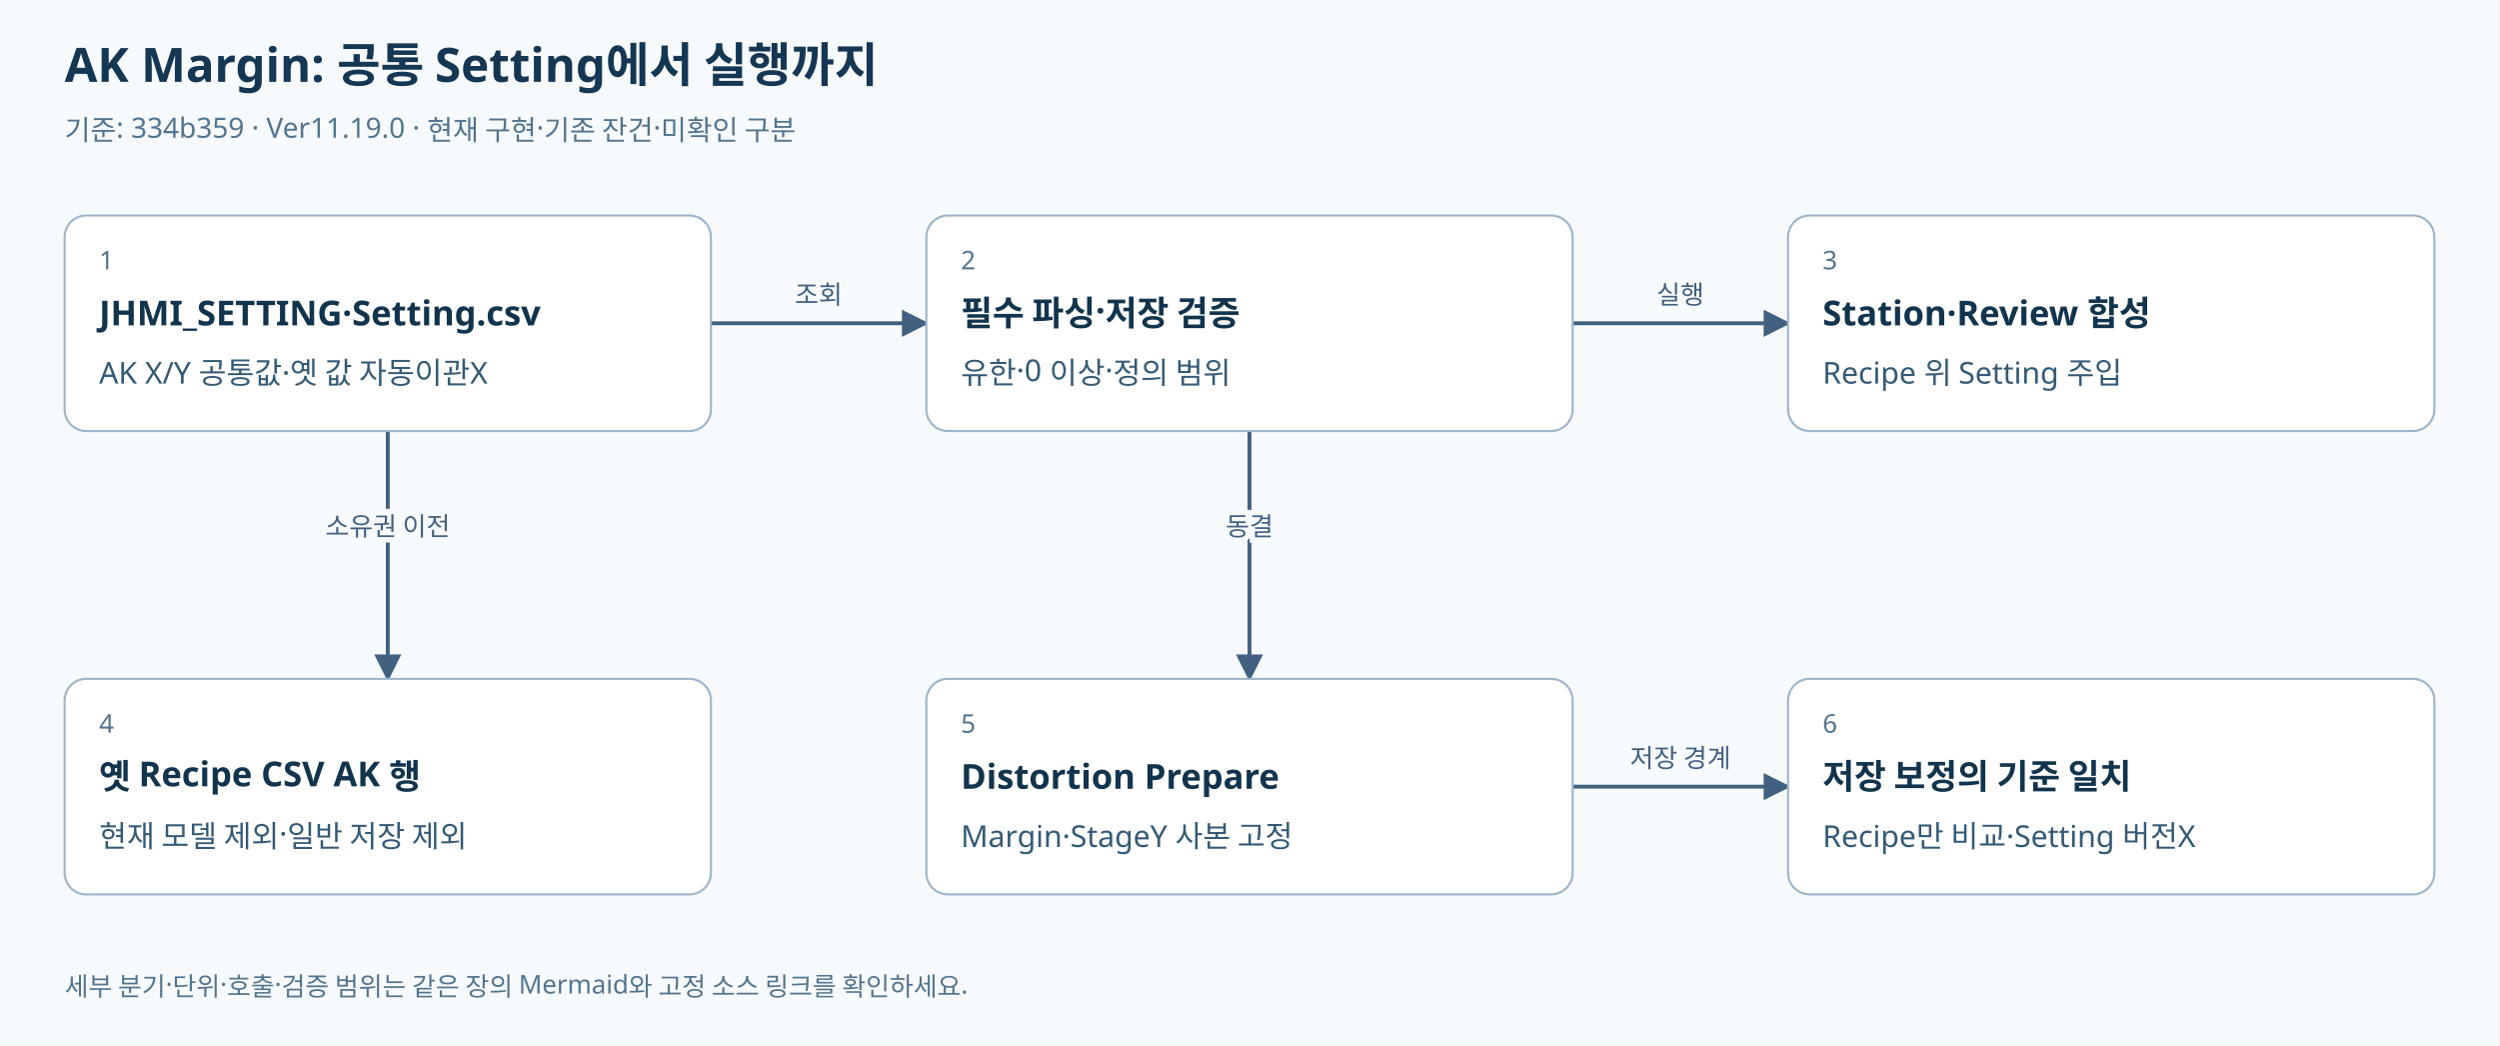
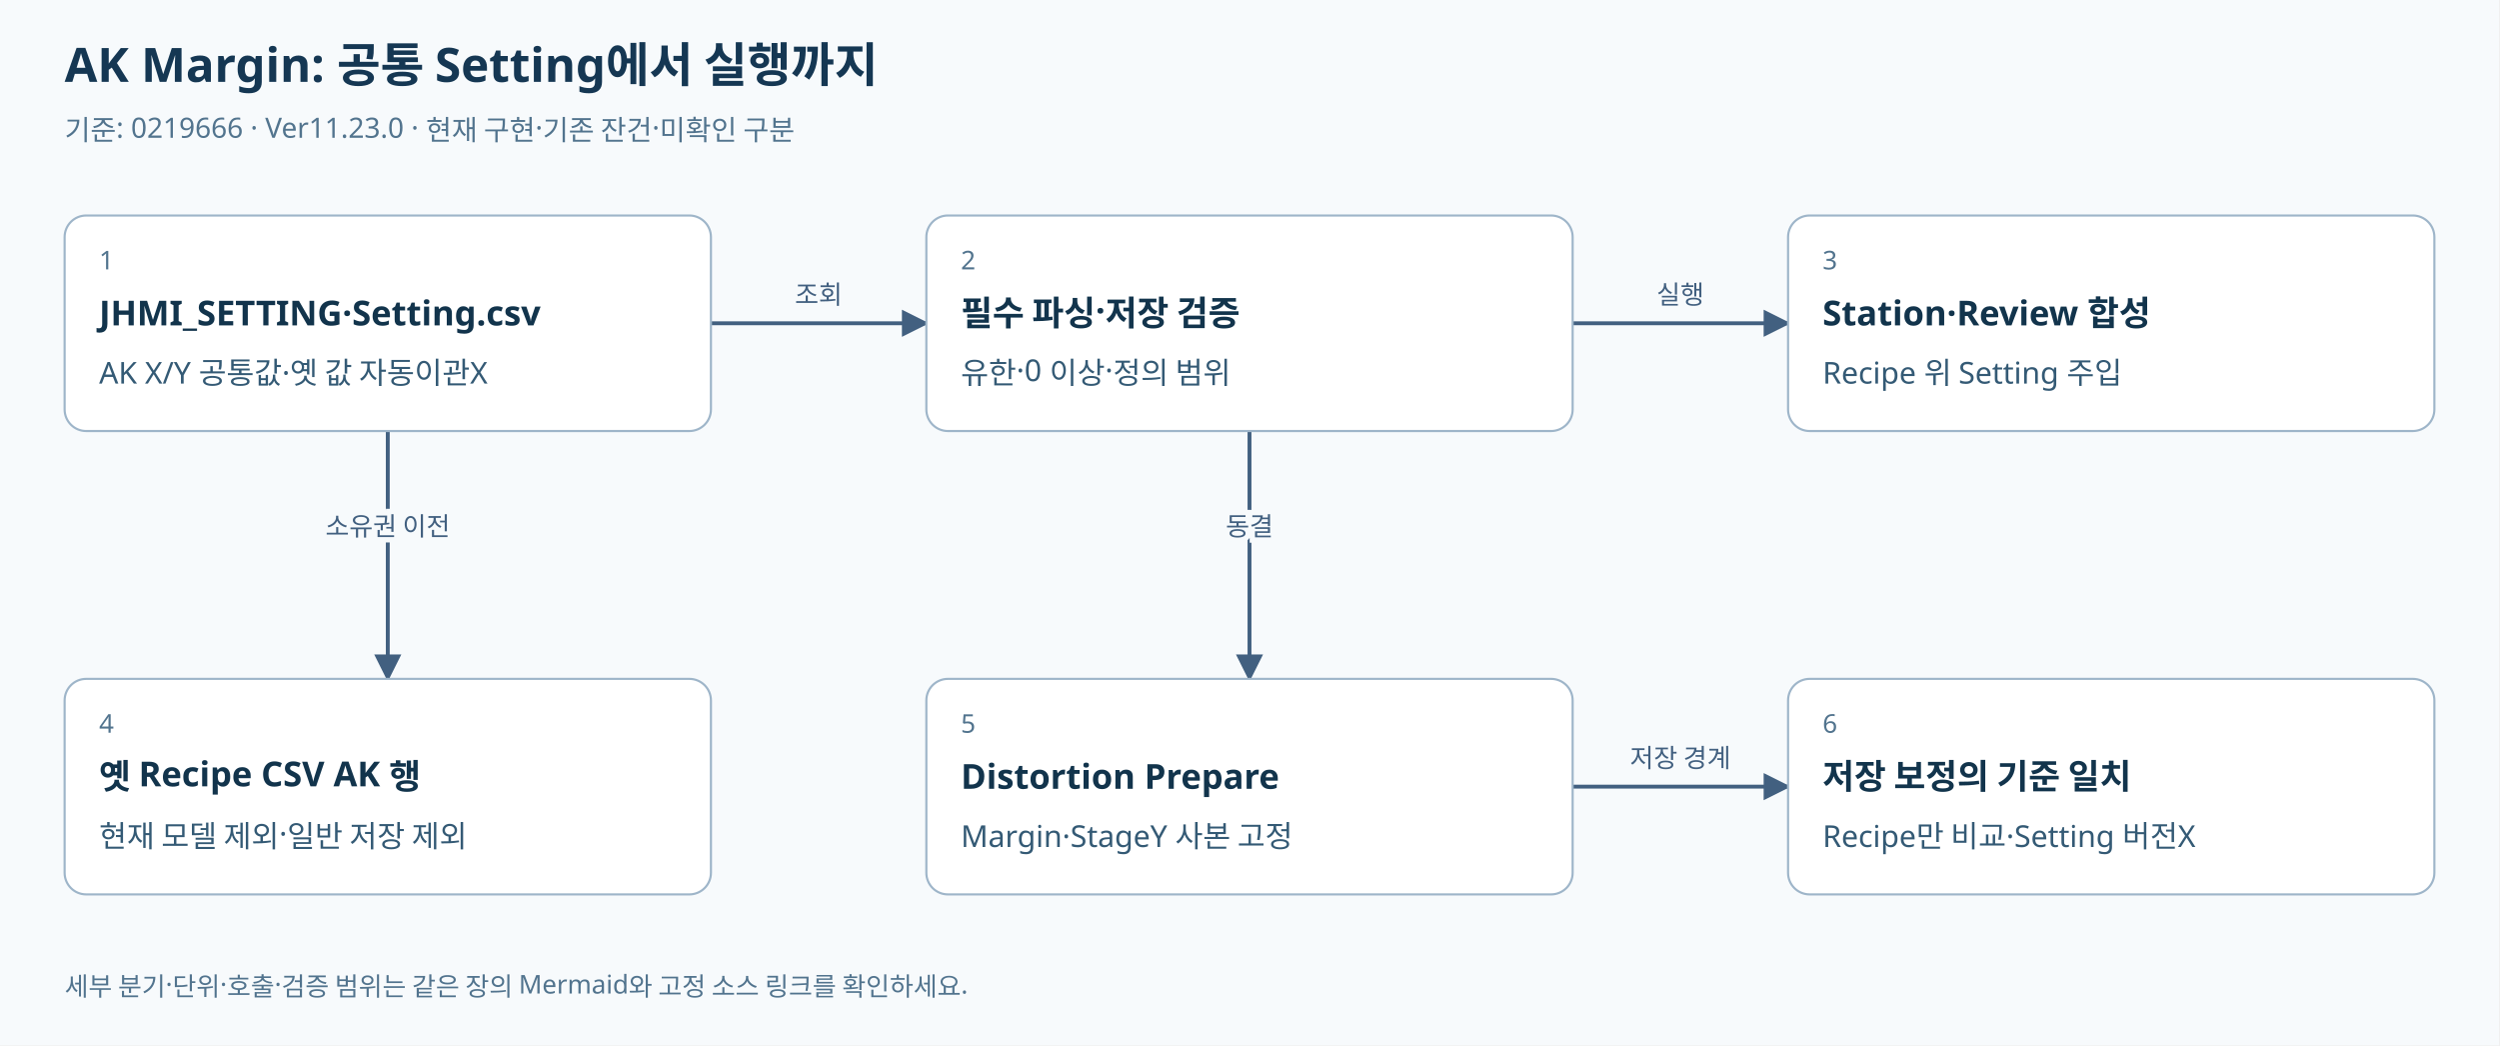
<svg xmlns="http://www.w3.org/2000/svg" width="1160" height="485" viewBox="0 0 1160 485" role="img" aria-label="AK Margin: 공통 Setting에서 실행까지">
  <defs>
    <marker id="arrow" viewBox="0 0 10 10" refX="9" refY="5" markerWidth="7" markerHeight="7" orient="auto">
      <path d="M0 0 L10 5 L0 10z" fill="#426080" />
    </marker>
  </defs>
  <rect width="1160" height="485" fill="#f7fafc" />
  <g font-family="Malgun Gothic,Segoe UI,sans-serif">
    <text x="30" y="38" font-size="22" font-weight="bold" fill="#153753">AK Margin: 공통 Setting에서 실행까지</text>
-     <text x="30" y="65" font-size="13" fill="#52748e">기준: 334b359 · Ver11.19.0 · 현재 구현·기존 잔건·미확인 구분</text>
+     <text x="30" y="65" font-size="13" fill="#52748e">기준: 0219666 · Ver11.23.0 · 현재 구현·기존 잔건·미확인 구분</text>
    <path d="M330 150 L430 150" fill="none" stroke="#426080" stroke-width="1.8" marker-end="url(#arrow)" />
    <text x="380" y="141" text-anchor="middle" font-size="12" fill="#426080" paint-order="stroke" stroke="#f7fafc" stroke-width="5">조회</text>
    <path d="M730 150 L830 150" fill="none" stroke="#426080" stroke-width="1.8" marker-end="url(#arrow)" />
    <text x="780" y="141" text-anchor="middle" font-size="12" fill="#426080" paint-order="stroke" stroke="#f7fafc" stroke-width="5">실행</text>
    <path d="M180 200 L180 315" fill="none" stroke="#426080" stroke-width="1.8" marker-end="url(#arrow)" />
    <text x="180" y="248.5" text-anchor="middle" font-size="12" fill="#426080" paint-order="stroke" stroke="#f7fafc" stroke-width="5">소유권 이전</text>
    <path d="M580 200 L580 315" fill="none" stroke="#426080" stroke-width="1.8" marker-end="url(#arrow)" />
    <text x="580" y="248.5" text-anchor="middle" font-size="12" fill="#426080" paint-order="stroke" stroke="#f7fafc" stroke-width="5">동결</text>
    <path d="M730 365 L830 365" fill="none" stroke="#426080" stroke-width="1.8" marker-end="url(#arrow)" />
    <text x="780" y="356" text-anchor="middle" font-size="12" fill="#426080" paint-order="stroke" stroke="#f7fafc" stroke-width="5">저장 경계</text>
    <rect x="30" y="100" width="300" height="100" rx="10" fill="white" stroke="#9eb5c9" />
    <text x="46" y="125" font-size="12" fill="#52748e">1</text>
    <text x="46" y="151" font-size="16" font-weight="bold" fill="#12344c">JHMI_SETTING·Setting.csv</text>
    <text x="46" y="178" font-size="14" fill="#345a75">AK X/Y 공통값·옛 값 자동이관X</text>
    <rect x="430" y="100" width="300" height="100" rx="10" fill="white" stroke="#9eb5c9" />
    <text x="446" y="125" font-size="12" fill="#52748e">2</text>
    <text x="446" y="151" font-size="16" font-weight="bold" fill="#12344c">필수 파싱·저장 검증</text>
    <text x="446" y="178" font-size="14" fill="#345a75">유한·0 이상·정의 범위</text>
    <rect x="830" y="100" width="300" height="100" rx="10" fill="white" stroke="#9eb5c9" />
    <text x="846" y="125" font-size="12" fill="#52748e">3</text>
    <text x="846" y="151" font-size="16" font-weight="bold" fill="#12344c">Station·Review 합성</text>
    <text x="846" y="178" font-size="14" fill="#345a75">Recipe 위 Setting 주입</text>
    <rect x="30" y="315" width="300" height="100" rx="10" fill="white" stroke="#9eb5c9" />
    <text x="46" y="340" font-size="12" fill="#52748e">4</text>
    <text x="46" y="366" font-size="16" font-weight="bold" fill="#12344c">옛 Recipe CSV AK 행</text>
    <text x="46" y="393" font-size="14" fill="#345a75">현재 모델 제외·일반 저장 제외</text>
    <rect x="430" y="315" width="300" height="100" rx="10" fill="white" stroke="#9eb5c9" />
    <text x="446" y="340" font-size="12" fill="#52748e">5</text>
    <text x="446" y="366" font-size="16" font-weight="bold" fill="#12344c">Distortion Prepare</text>
    <text x="446" y="393" font-size="14" fill="#345a75">Margin·StageY 사본 고정</text>
    <rect x="830" y="315" width="300" height="100" rx="10" fill="white" stroke="#9eb5c9" />
    <text x="846" y="340" font-size="12" fill="#52748e">6</text>
    <text x="846" y="366" font-size="16" font-weight="bold" fill="#12344c">저장 보정의 기준 일치</text>
    <text x="846" y="393" font-size="14" fill="#345a75">Recipe만 비교·Setting 버전X</text>
    <text x="30" y="462" font-size="12" fill="#52748e">세부 분기·단위·호출·검증 범위는 같은 장의 Mermaid와 고정 소스 링크를 확인하세요.</text>
  </g>
</svg>
